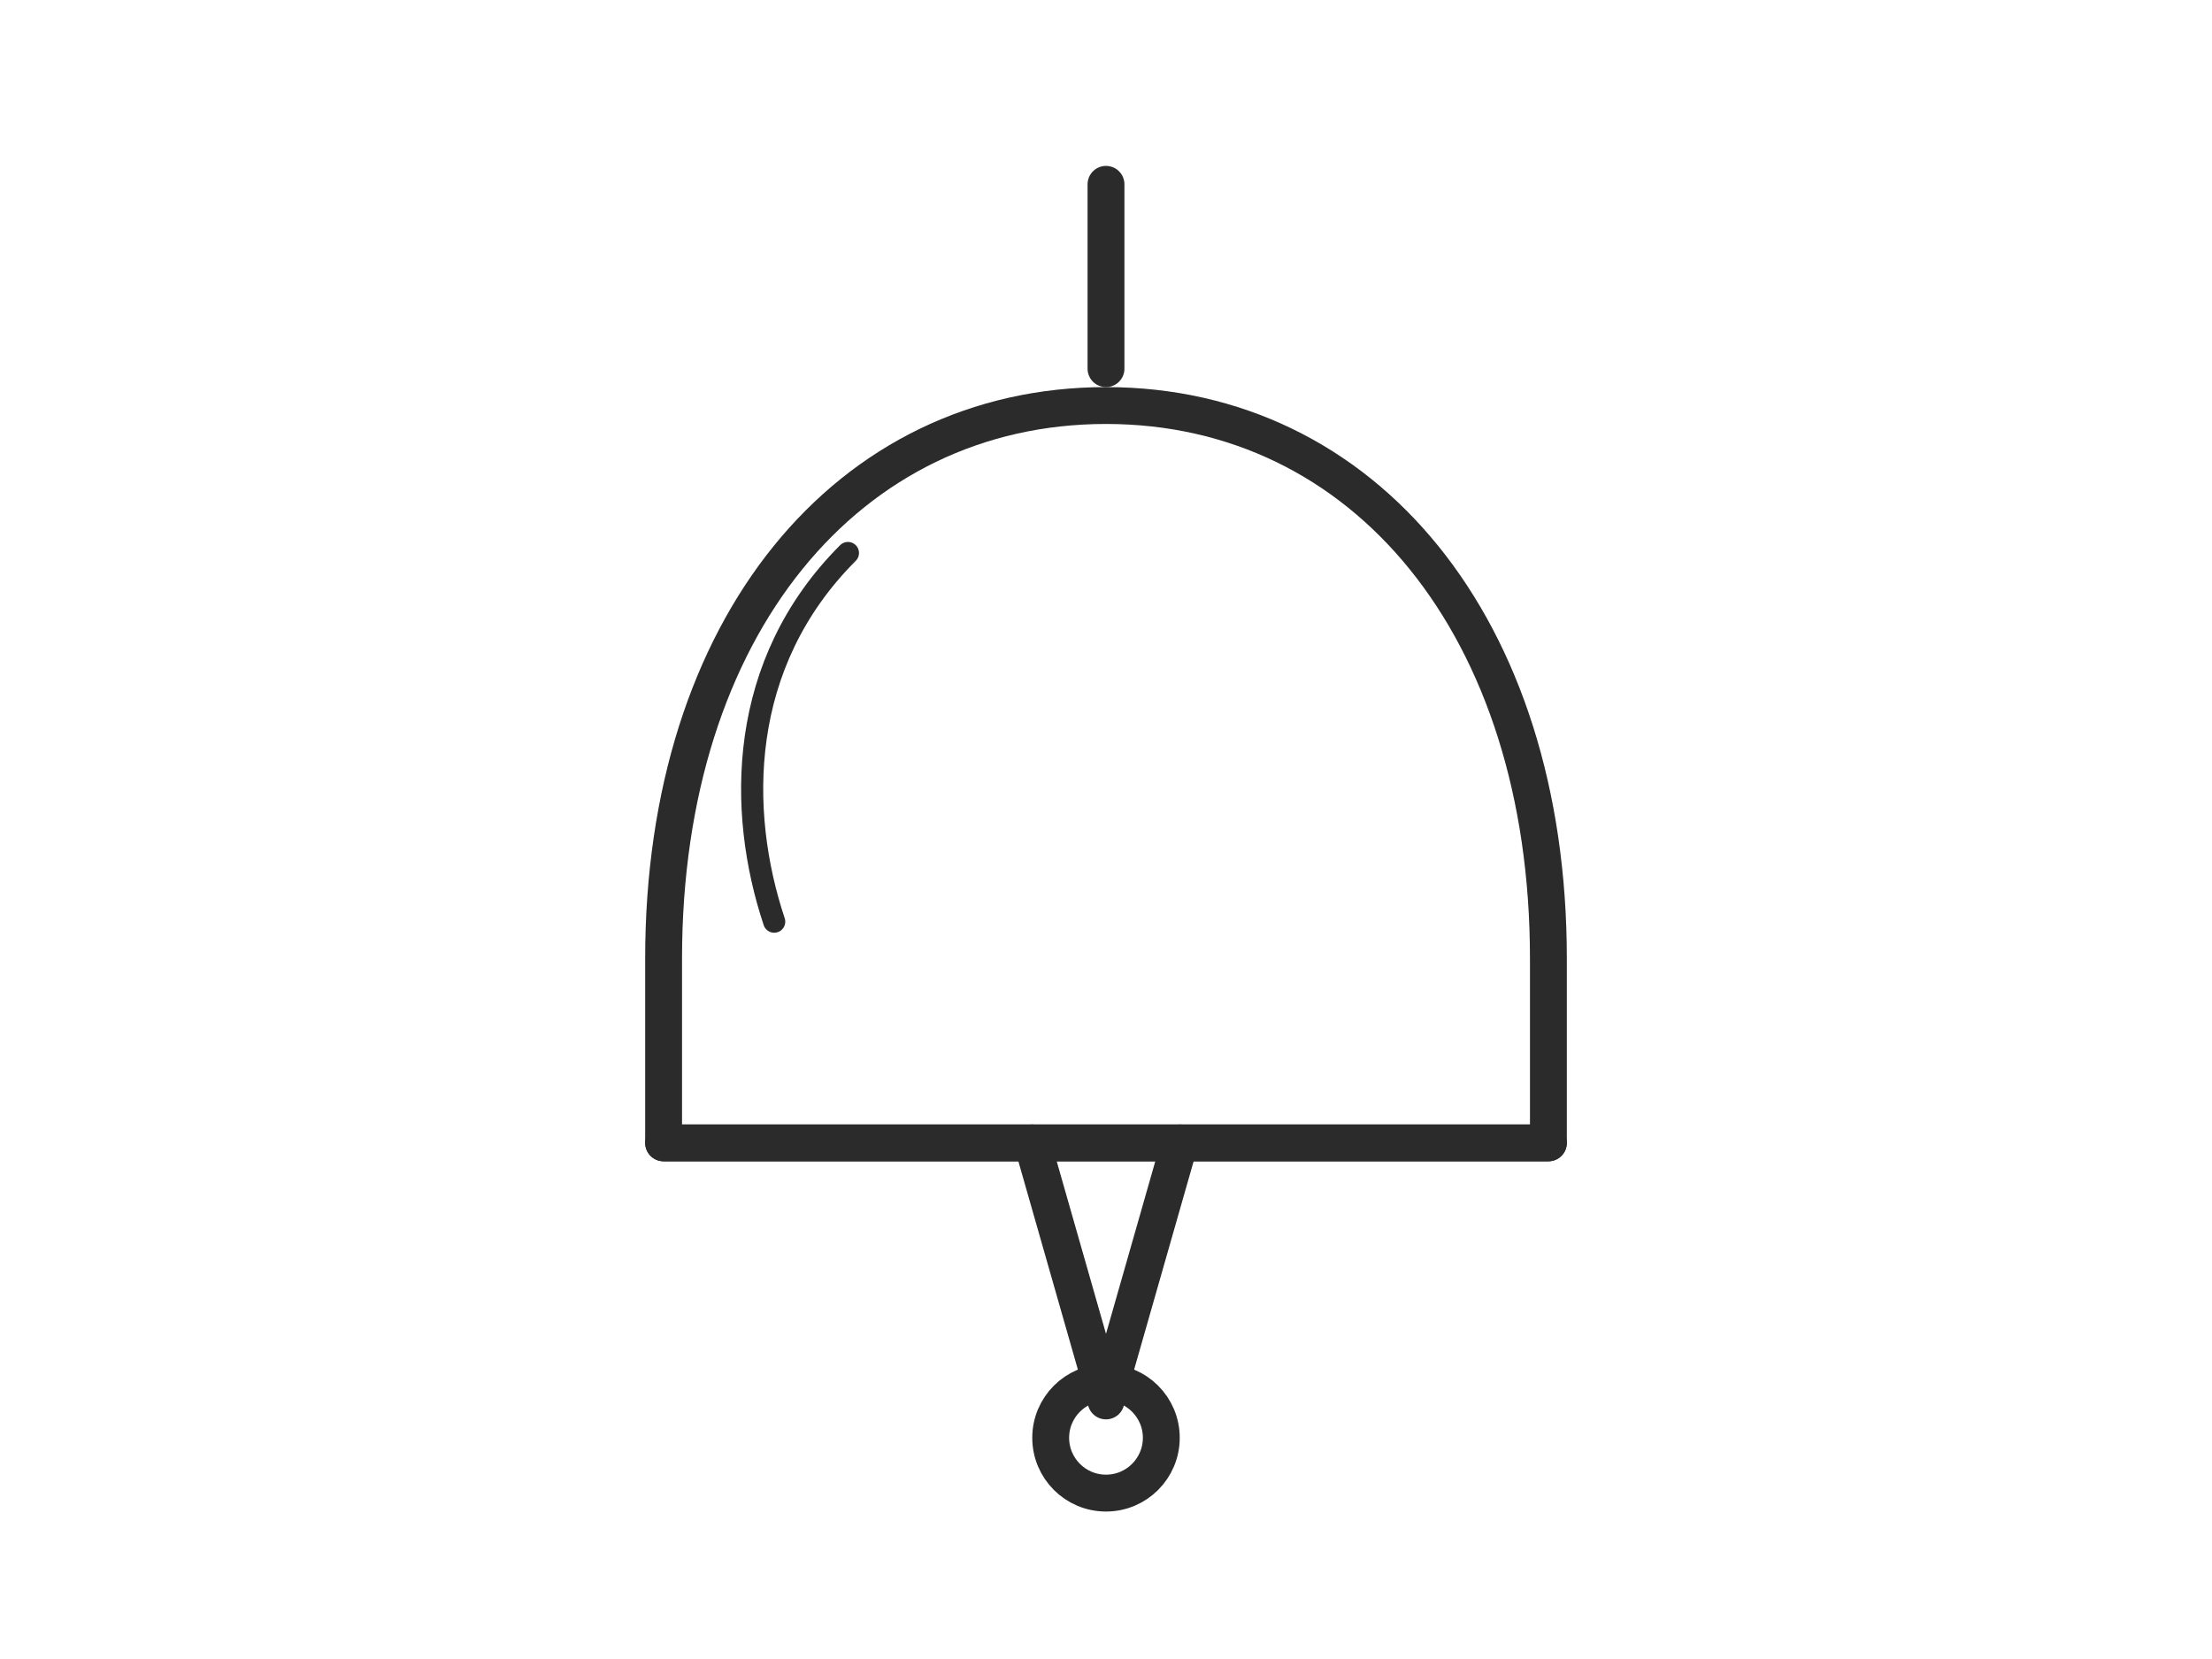
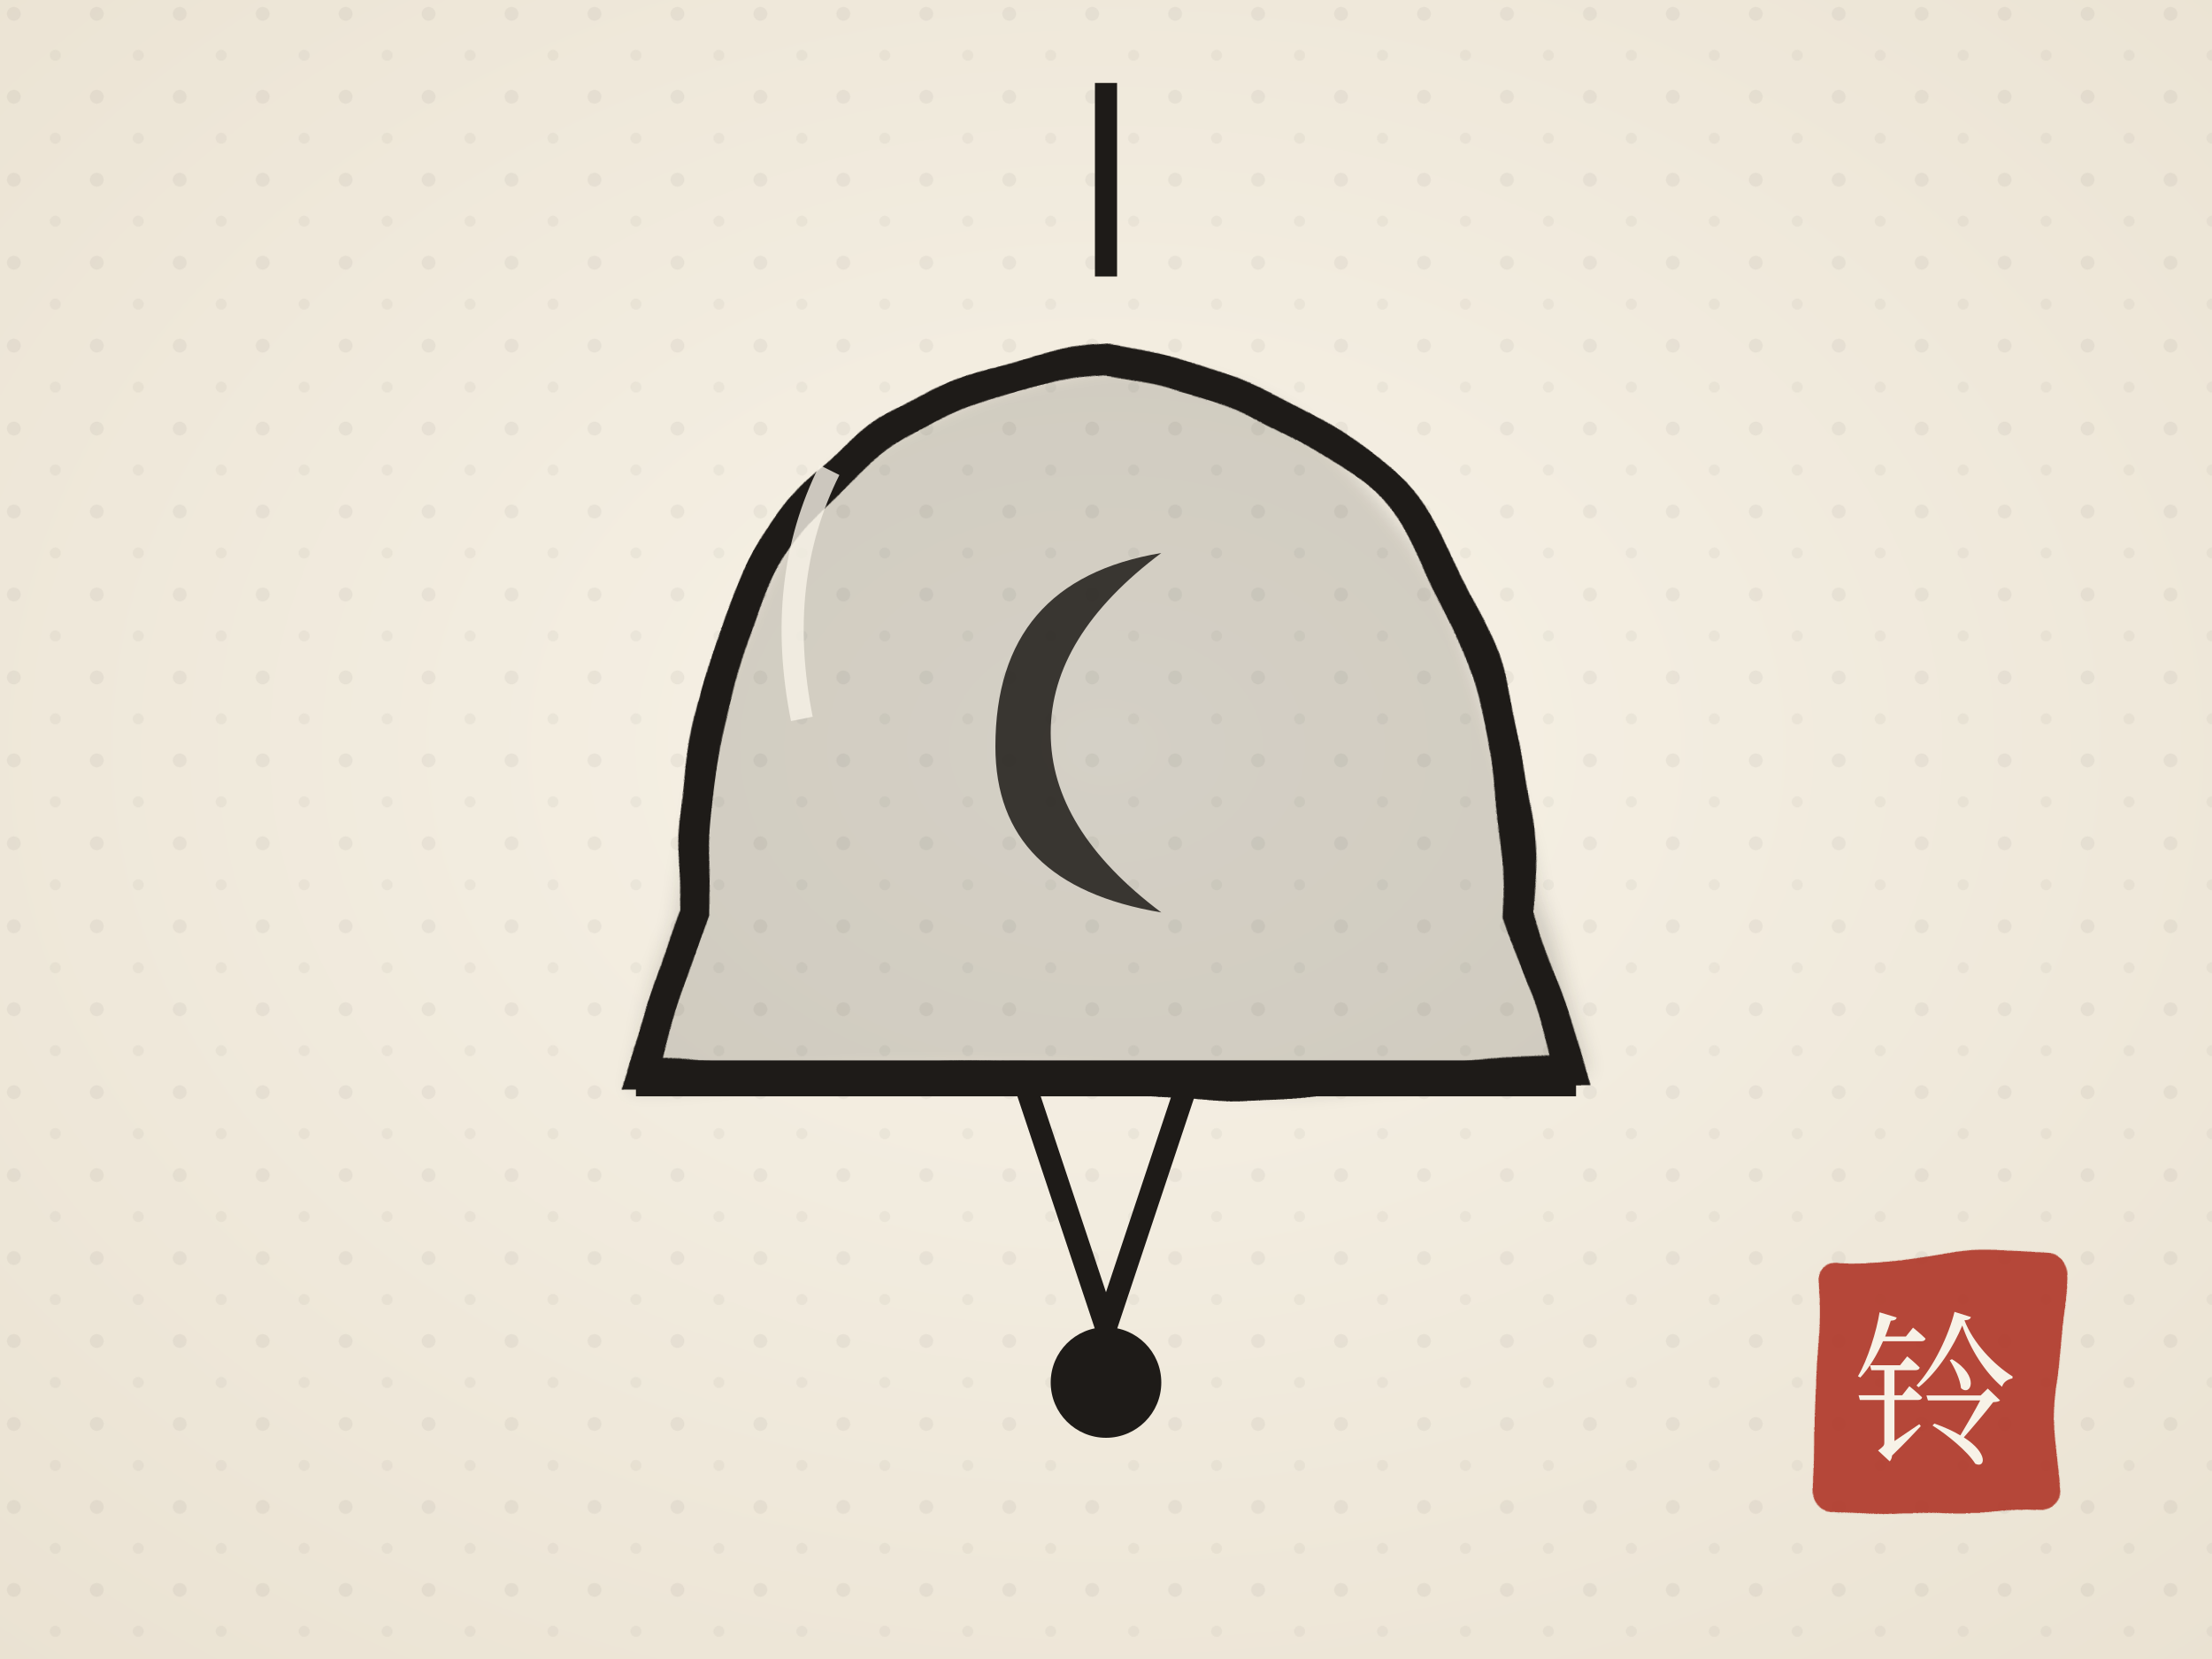
- <svg xmlns="http://www.w3.org/2000/svg" viewBox="0 0 120 90" fill="none" stroke="#2b2b2b" stroke-width="2" stroke-linecap="round" stroke-linejoin="round">
-   <path d="M60 10 L60 20" />
-   <path d="M36 52 C36 34 46 22 60 22 C74 22 84 34 84 52 L84 62 L36 62 Z" />
-   <path d="M36 62 L84 62" />
-   <path d="M56 62 L60 76 L64 62" />
-   <circle cx="60" cy="78" r="3" />
-   <path d="M46 30 C40 36 40 44 42 50" stroke-width="1.2" />
+ <svg xmlns="http://www.w3.org/2000/svg" viewBox="0 0 160 120" role="img">
+   <defs>
+     <filter id="rough" x="-5%" y="-5%" width="110%" height="110%">
+       <feTurbulence type="fractalNoise" baseFrequency="0.05" numOctaves="3" seed="7" result="n" />
+       <feDisplacementMap in="SourceGraphic" in2="n" scale="2.2" xChannelSelector="R" yChannelSelector="G" />
+     </filter>
+     <filter id="bleed" x="-10%" y="-10%" width="120%" height="120%">
+       <feTurbulence type="fractalNoise" baseFrequency="0.035" numOctaves="2" seed="3" result="n" />
+       <feDisplacementMap in="SourceGraphic" in2="n" scale="5" xChannelSelector="R" yChannelSelector="G" />
+       <feGaussianBlur stdDeviation="0.6" />
+     </filter>
+     <filter id="wash" x="-20%" y="-20%" width="140%" height="140%">
+       <feGaussianBlur stdDeviation="2.4" />
+     </filter>
+     <filter id="mist" x="-20%" y="-20%" width="140%" height="140%">
+       <feGaussianBlur stdDeviation="7" />
+     </filter>
+     <radialGradient id="paper" cx="50%" cy="45%" r="75%">
+       <stop offset="0" stop-color="#F7F2E7" />
+       <stop offset="1" stop-color="#EAE2D2" />
+     </radialGradient>
+     <pattern id="grain" width="6" height="6" patternUnits="userSpaceOnUse">
+       <circle cx="1" cy="1" r=".5" fill="#1E1B18" opacity=".05" />
+       <circle cx="4" cy="4" r=".4" fill="#1E1B18" opacity=".04" />
+     </pattern>
+   </defs>
+   <rect width="160" height="120" fill="url(#paper)" />
+   <rect width="160" height="120" fill="url(#grain)" />
+   <path d="M80 6 L80 20" stroke="#1E1B18" stroke-width="1.6" />
+   <path d="M50 66 Q50 30 80 26 Q110 30 110 66 L114 78 L46 78 Z" fill="#1E1B18" opacity=".16" filter="url(#bleed)" />
+   <path d="M50 66 Q50 30 80 26 Q110 30 110 66 L114 78 L46 78 Z" fill="none" stroke="#1E1B18" stroke-width="2.2" filter="url(#rough)" />
+   <path d="M46 78 L114 78" stroke="#1E1B18" stroke-width="2.6" />
+   <path d="M74 78 L80 96 L86 78" fill="none" stroke="#1E1B18" stroke-width="1.6" />
+   <circle cx="80" cy="100" r="4" fill="#1E1B18" />
+   <path d="M84 40 Q72 42 72 54 Q72 64 84 66 Q76 60 76 53 Q76 46 84 40 Z" fill="#1E1B18" opacity=".85" />
+   <path d="M60 34 Q56 42 58 52" fill="none" stroke="#F7F2E7" stroke-width="1.6" opacity=".8" />
+   <g transform="translate(140 100)">
+     <rect x="-9" y="-9" width="18" height="18" rx="1.5" fill="#B03A2B" opacity=".92" filter="url(#rough)" />
+     <text x="0" y="5" text-anchor="middle" font-size="12" font-family="'Songti SC','Noto Serif CJK SC',serif" fill="#F7F2E7">铃</text>
+   </g>
</svg>
